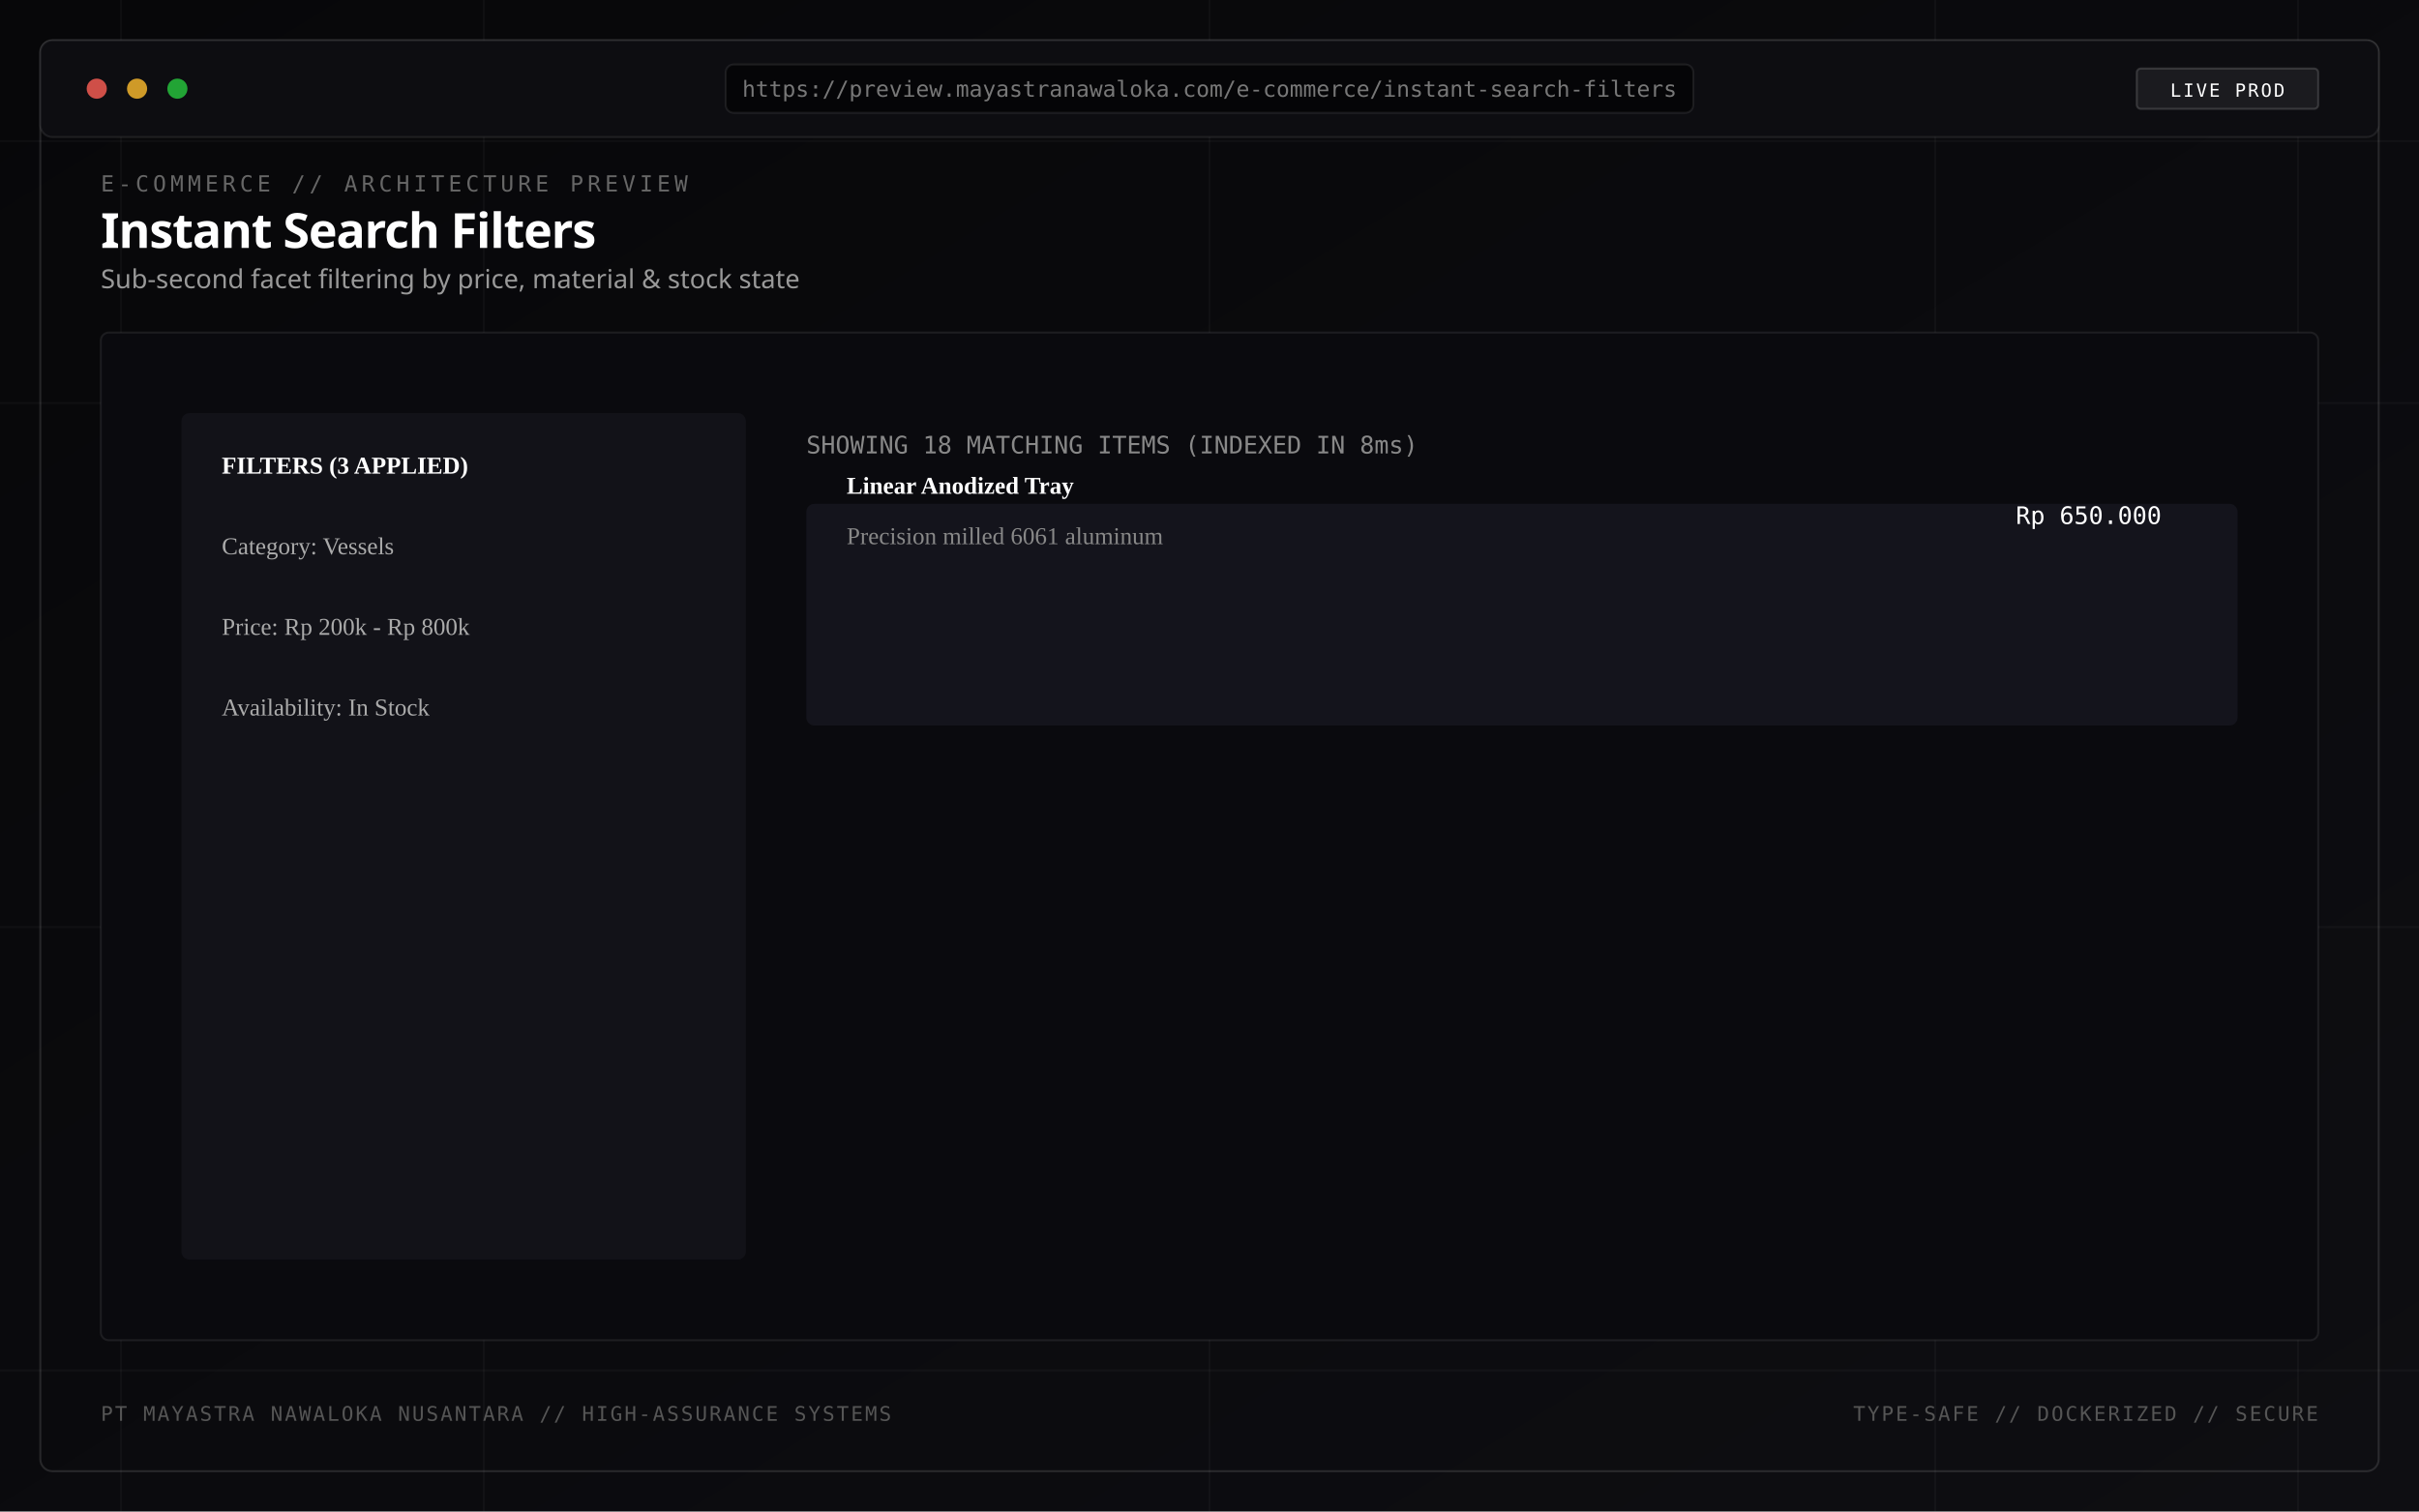
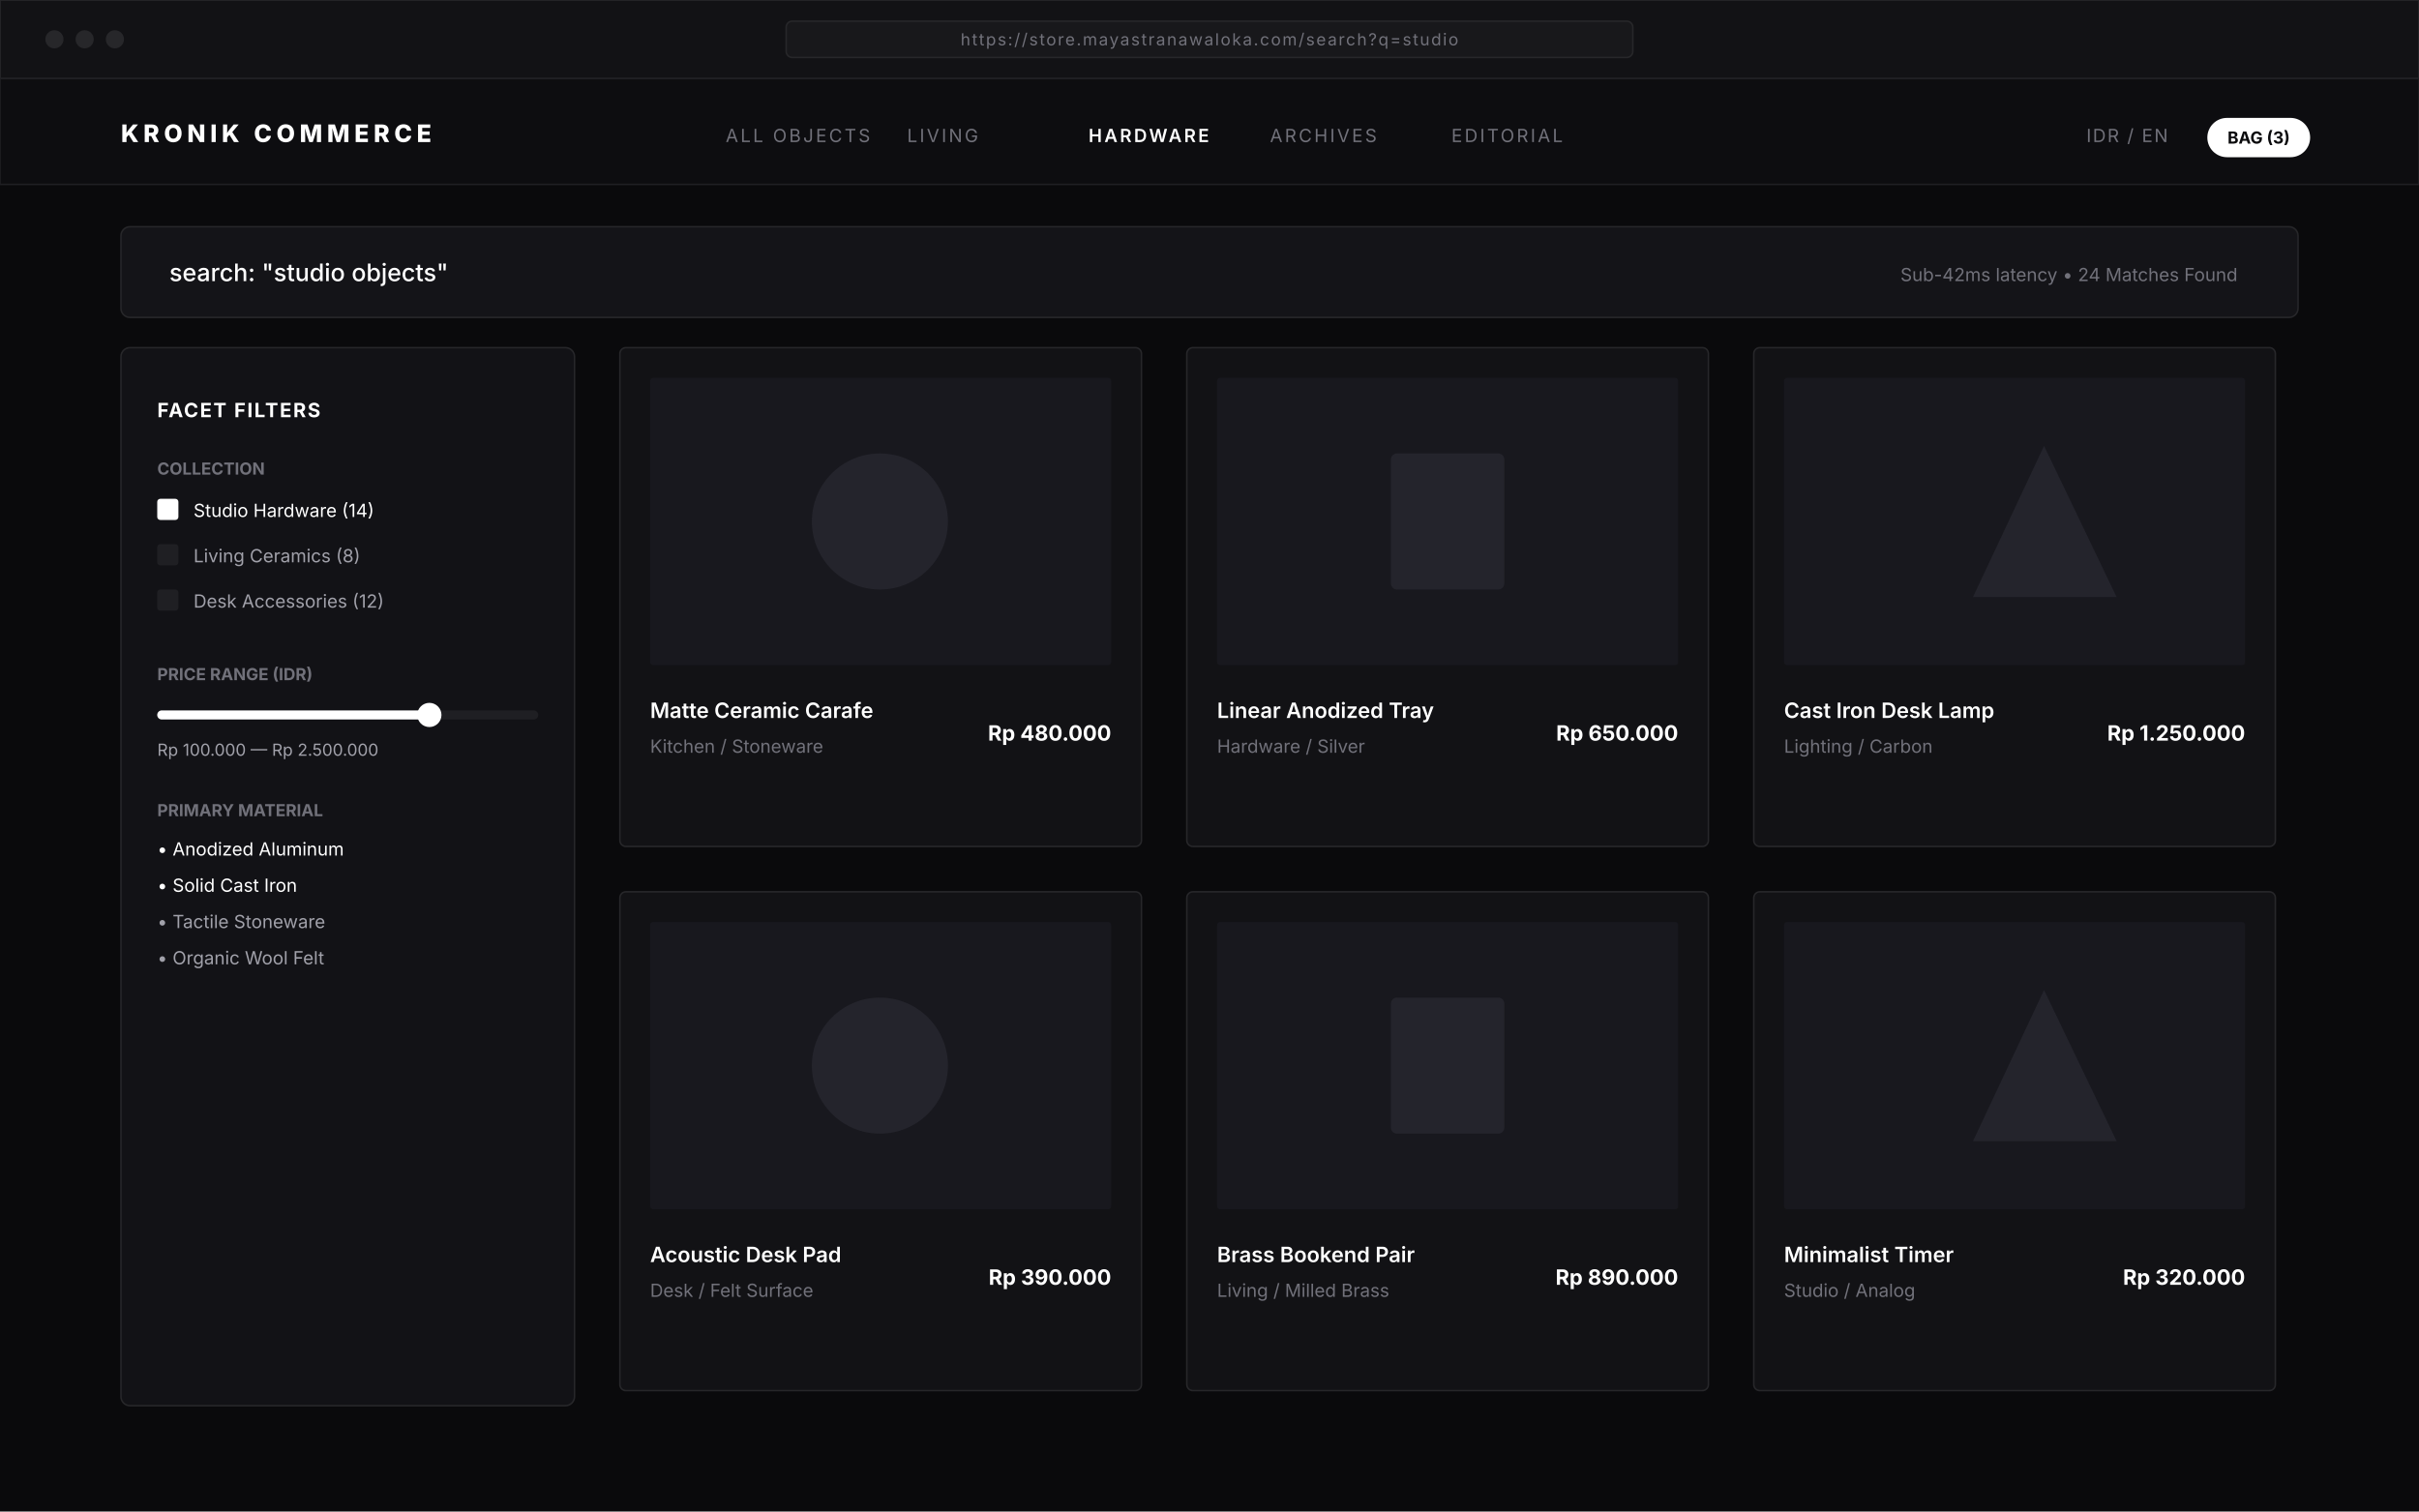
- <svg xmlns="http://www.w3.org/2000/svg" viewBox="0 0 1200 750" width="100%" height="100%">
-   <defs>
-     <linearGradient id="bgGrad" x1="0%" y1="0%" x2="100%" y2="100%">
-       <stop offset="0%" stop-color="#070709" />
-       <stop offset="100%" stop-color="#0e0e12" />
-     </linearGradient>
-     <linearGradient id="accentLine" x1="0%" y1="0%" x2="100%" y2="0%">
-       <stop offset="0%" stop-color="#ffffff" stop-opacity="0.8" />
-       <stop offset="50%" stop-color="#ffffff" stop-opacity="0.3" />
-       <stop offset="100%" stop-color="#ffffff" stop-opacity="0.05" />
-     </linearGradient>
-   </defs>
-   <rect width="1200" height="750" fill="url(#bgGrad)" />
-   <g stroke="rgba(255,255,255,0.03)" stroke-width="1">
-     <line x1="60" y1="0" x2="60" y2="750" />
-     <line x1="240" y1="0" x2="240" y2="750" />
-     <line x1="600" y1="0" x2="600" y2="750" />
-     <line x1="960" y1="0" x2="960" y2="750" />
-     <line x1="1140" y1="0" x2="1140" y2="750" />
-     <line x1="0" y1="70" x2="1200" y2="70" />
-     <line x1="0" y1="200" x2="1200" y2="200" />
-     <line x1="0" y1="460" x2="1200" y2="460" />
-     <line x1="0" y1="680" x2="1200" y2="680" />
+ <svg xmlns="http://www.w3.org/2000/svg" viewBox="0 0 1600 1000" width="1600" height="1000" fill="none">
+   <rect width="1600" height="1000" fill="#0a0a0c" />
+   <rect width="1600" height="52" fill="#121215" stroke="#27272a" stroke-width="1" />
+   <circle cx="36" cy="26" r="6" fill="#27272a" />
+   <circle cx="56" cy="26" r="6" fill="#27272a" />
+   <circle cx="76" cy="26" r="6" fill="#27272a" />
+   <rect x="520" y="14" width="560" height="24" rx="4" fill="#18181b" stroke="#27272a" stroke-width="1" />
+   <text x="800" y="30" fill="#71717a" font-family="-apple-system, BlinkMacSystemFont, sans-serif" font-size="11" text-anchor="middle" letter-spacing="1">https://store.mayastranawaloka.com/search?q=studio</text>
+   <rect y="52" width="1600" height="70" fill="#0d0d10" stroke="#1f1f23" stroke-width="1" />
+   <text x="80" y="94" fill="#ffffff" font-family="-apple-system, BlinkMacSystemFont, sans-serif" font-size="16" font-weight="800" letter-spacing="3">KRONIK COMMERCE</text>
+   <g transform="translate(480, 94)">
+     <text x="0" y="0" fill="#71717a" font-family="-apple-system, BlinkMacSystemFont, sans-serif" font-size="12" letter-spacing="1.5">ALL OBJECTS</text>
+     <text x="120" y="0" fill="#71717a" font-family="-apple-system, BlinkMacSystemFont, sans-serif" font-size="12" letter-spacing="1.5">LIVING</text>
+     <text x="240" y="0" fill="#ffffff" font-family="-apple-system, BlinkMacSystemFont, sans-serif" font-size="12" font-weight="600" letter-spacing="1.5">HARDWARE</text>
+     <text x="360" y="0" fill="#71717a" font-family="-apple-system, BlinkMacSystemFont, sans-serif" font-size="12" letter-spacing="1.5">ARCHIVES</text>
+     <text x="480" y="0" fill="#71717a" font-family="-apple-system, BlinkMacSystemFont, sans-serif" font-size="12" letter-spacing="1.5">EDITORIAL</text>
  </g>
-   <rect x="20" y="20" width="1160" height="710" rx="6" fill="none" stroke="rgba(255,255,255,0.12)" stroke-width="1" />
-   <rect x="20" y="20" width="1160" height="48" rx="6" fill="#0d0d11" stroke="rgba(255,255,255,0.08)" stroke-width="1" />
-   <circle cx="48" cy="44" r="5" fill="#ff5f56" opacity="0.8" />
-   <circle cx="68" cy="44" r="5" fill="#ffbd2e" opacity="0.8" />
-   <circle cx="88" cy="44" r="5" fill="#27c93f" opacity="0.8" />
-   <rect x="360" y="32" width="480" height="24" rx="4" fill="#050507" stroke="rgba(255,255,255,0.08)" stroke-width="1" />
-   <text x="600" y="48" fill="#777777" font-family="monospace" font-size="11" text-anchor="middle">https://preview.mayastranawaloka.com/e-commerce/instant-search-filters</text>
-   <rect x="1060" y="34" width="90" height="20" rx="2" fill="rgba(255,255,255,0.06)" stroke="rgba(255,255,255,0.15)" stroke-width="1" />
-   <text x="1105" y="48" fill="#ffffff" font-family="monospace" font-size="9" text-anchor="middle" letter-spacing="1">LIVE PROD</text>
-   <g transform="translate(50, 95)">
-     <text x="0" y="0" fill="#666666" font-family="monospace" font-size="11" letter-spacing="2">E-COMMERCE // ARCHITECTURE PREVIEW</text>
-     <text x="0" y="28" fill="#ffffff" font-family="'Space Grotesk', sans-serif" font-weight="700" font-size="24" letter-spacing="-0.5">Instant Search Filters</text>
-     <text x="0" y="48" fill="#999999" font-family="'Space Grotesk', sans-serif" font-size="13">Sub-second facet filtering by price, material &amp; stock state</text>
+   <g transform="translate(1380, 94)">
+     <text x="0" y="0" fill="#71717a" font-family="-apple-system, BlinkMacSystemFont, sans-serif" font-size="12" letter-spacing="1">IDR / EN</text>
+     <rect x="80" y="-16" width="68" height="26" rx="13" fill="#ffffff" />
+     <text x="114" y="1" fill="#0a0a0c" font-family="-apple-system, BlinkMacSystemFont, sans-serif" font-size="11" font-weight="700" text-anchor="middle">BAG (3)</text>
  </g>
-   <g transform="translate(50, 165)">
-     <rect width="1100" height="500" rx="4" fill="#0a0a0e" stroke="rgba(255,255,255,0.08)" />
-     <g transform="translate(40, 40)">
-       <rect width="280" height="420" rx="4" fill="#121218" />
-       <text x="20" y="30" fill="#fff" font-weight="600">FILTERS (3 APPLIED)</text>
-       <text x="20" y="70" fill="#aaa" font-size="12">Category: Vessels</text>
-       <text x="20" y="110" fill="#aaa" font-size="12">Price: Rp 200k - Rp 800k</text>
-       <text x="20" y="150" fill="#aaa" font-size="12">Availability: In Stock</text>
+   <g transform="translate(80, 150)">
+     <rect x="0" y="0" width="1440" height="60" rx="6" fill="#141418" stroke="#27272a" stroke-width="1" />
+     <text x="32" y="36" fill="#ffffff" font-family="-apple-system, BlinkMacSystemFont, sans-serif" font-size="16" font-weight="500">search: "studio objects"</text>
+     <text x="1400" y="36" fill="#71717a" font-family="-apple-system, BlinkMacSystemFont, sans-serif" font-size="12" text-anchor="end">Sub-42ms latency • 24 Matches Found</text>
+     <g transform="translate(0, 80)">
+       <rect x="0" y="0" width="300" height="700" rx="6" fill="#121216" stroke="#27272a" stroke-width="1" />
+       <g transform="translate(24, 30)">
+         <text x="0" y="16" fill="#ffffff" font-family="-apple-system, BlinkMacSystemFont, sans-serif" font-size="13" font-weight="700" letter-spacing="1">FACET FILTERS</text>
+         <text x="0" y="54" fill="#71717a" font-family="-apple-system, BlinkMacSystemFont, sans-serif" font-size="11" font-weight="700">COLLECTION</text>
+         <rect x="0" y="70" width="14" height="14" rx="2" fill="#ffffff" />
+         <text x="24" y="82" fill="#ffffff" font-family="-apple-system, BlinkMacSystemFont, sans-serif" font-size="12">Studio Hardware (14)</text>
+         <rect x="0" y="100" width="14" height="14" rx="2" fill="#1f1f23" />
+         <text x="24" y="112" fill="#a1a1aa" font-family="-apple-system, BlinkMacSystemFont, sans-serif" font-size="12">Living Ceramics (8)</text>
+         <rect x="0" y="130" width="14" height="14" rx="2" fill="#1f1f23" />
+         <text x="24" y="142" fill="#a1a1aa" font-family="-apple-system, BlinkMacSystemFont, sans-serif" font-size="12">Desk Accessories (12)</text>
+         <text x="0" y="190" fill="#71717a" font-family="-apple-system, BlinkMacSystemFont, sans-serif" font-size="11" font-weight="700">PRICE RANGE (IDR)</text>
+         <rect x="0" y="210" width="252" height="6" rx="3" fill="#1f1f23" />
+         <rect x="0" y="210" width="180" height="6" rx="3" fill="#ffffff" />
+         <circle cx="180" cy="213" r="8" fill="#ffffff" />
+         <text x="0" y="240" fill="#a1a1aa" font-family="-apple-system, BlinkMacSystemFont, sans-serif" font-size="11">Rp 100.000 — Rp 2.500.000</text>
+         <text x="0" y="280" fill="#71717a" font-family="-apple-system, BlinkMacSystemFont, sans-serif" font-size="11" font-weight="700">PRIMARY MATERIAL</text>
+         <text x="0" y="306" fill="#ffffff" font-family="-apple-system, BlinkMacSystemFont, sans-serif" font-size="12">• Anodized Aluminum</text>
+         <text x="0" y="330" fill="#ffffff" font-family="-apple-system, BlinkMacSystemFont, sans-serif" font-size="12">• Solid Cast Iron</text>
+         <text x="0" y="354" fill="#a1a1aa" font-family="-apple-system, BlinkMacSystemFont, sans-serif" font-size="12">• Tactile Stoneware</text>
+         <text x="0" y="378" fill="#a1a1aa" font-family="-apple-system, BlinkMacSystemFont, sans-serif" font-size="12">• Organic Wool Felt</text>
+       </g>
    </g>
-     <g transform="translate(350, 40)">
-       <text x="0" y="20" fill="#888" font-family="monospace" font-size="12">SHOWING 18 MATCHING ITEMS (INDEXED IN 8ms)</text>
-       <rect x="0" y="45" width="710" height="110" rx="4" fill="#14141c" />
-       <text x="20" y="40" fill="#fff" font-weight="600">Linear Anodized Tray</text>
-       <text x="20" y="65" fill="#888" font-size="12">Precision milled 6061 aluminum</text>
-       <text x="600" y="55" fill="#fff" font-family="monospace">Rp 650.000</text>
+     <g transform="translate(330, 80)">
+       <rect x="0" y="0" width="345" height="330" rx="4" fill="#121215" stroke="#27272a" stroke-width="1" />
+       <rect x="20" y="20" width="305" height="190" rx="2" fill="#18181e" />
+       <circle cx="172" cy="115" r="45" fill="#24242c" />
+       <text x="20" y="245" fill="#ffffff" font-family="-apple-system, BlinkMacSystemFont, sans-serif" font-size="14" font-weight="600">Matte Ceramic Carafe</text>
+       <text x="20" y="268" fill="#71717a" font-family="-apple-system, BlinkMacSystemFont, sans-serif" font-size="12">Kitchen / Stoneware</text>
+       <text x="325" y="260" fill="#ffffff" font-family="-apple-system, BlinkMacSystemFont, sans-serif" font-size="14" font-weight="700" text-anchor="end">Rp 480.000</text>
+       <rect x="375" y="0" width="345" height="330" rx="4" fill="#121215" stroke="#27272a" stroke-width="1" />
+       <rect x="395" y="20" width="305" height="190" rx="2" fill="#18181e" />
+       <rect x="510" y="70" width="75" height="90" rx="4" fill="#24242c" />
+       <text x="395" y="245" fill="#ffffff" font-family="-apple-system, BlinkMacSystemFont, sans-serif" font-size="14" font-weight="600">Linear Anodized Tray</text>
+       <text x="395" y="268" fill="#71717a" font-family="-apple-system, BlinkMacSystemFont, sans-serif" font-size="12">Hardware / Silver</text>
+       <text x="700" y="260" fill="#ffffff" font-family="-apple-system, BlinkMacSystemFont, sans-serif" font-size="14" font-weight="700" text-anchor="end">Rp 650.000</text>
+       <rect x="750" y="0" width="345" height="330" rx="4" fill="#121215" stroke="#27272a" stroke-width="1" />
+       <rect x="770" y="20" width="305" height="190" rx="2" fill="#18181e" />
+       <polygon points="942,65 895,165 990,165" fill="#24242c" />
+       <text x="770" y="245" fill="#ffffff" font-family="-apple-system, BlinkMacSystemFont, sans-serif" font-size="14" font-weight="600">Cast Iron Desk Lamp</text>
+       <text x="770" y="268" fill="#71717a" font-family="-apple-system, BlinkMacSystemFont, sans-serif" font-size="12">Lighting / Carbon</text>
+       <text x="1075" y="260" fill="#ffffff" font-family="-apple-system, BlinkMacSystemFont, sans-serif" font-size="14" font-weight="700" text-anchor="end">Rp 1.250.000</text>
+       <g transform="translate(0, 360)">
+         <rect x="0" y="0" width="345" height="330" rx="4" fill="#121215" stroke="#27272a" stroke-width="1" />
+         <rect x="20" y="20" width="305" height="190" rx="2" fill="#18181e" />
+         <circle cx="172" cy="115" r="45" fill="#24242c" />
+         <text x="20" y="245" fill="#ffffff" font-family="-apple-system, BlinkMacSystemFont, sans-serif" font-size="14" font-weight="600">Acoustic Desk Pad</text>
+         <text x="20" y="268" fill="#71717a" font-family="-apple-system, BlinkMacSystemFont, sans-serif" font-size="12">Desk / Felt Surface</text>
+         <text x="325" y="260" fill="#ffffff" font-family="-apple-system, BlinkMacSystemFont, sans-serif" font-size="14" font-weight="700" text-anchor="end">Rp 390.000</text>
+         <rect x="375" y="0" width="345" height="330" rx="4" fill="#121215" stroke="#27272a" stroke-width="1" />
+         <rect x="395" y="20" width="305" height="190" rx="2" fill="#18181e" />
+         <rect x="510" y="70" width="75" height="90" rx="4" fill="#24242c" />
+         <text x="395" y="245" fill="#ffffff" font-family="-apple-system, BlinkMacSystemFont, sans-serif" font-size="14" font-weight="600">Brass Bookend Pair</text>
+         <text x="395" y="268" fill="#71717a" font-family="-apple-system, BlinkMacSystemFont, sans-serif" font-size="12">Living / Milled Brass</text>
+         <text x="700" y="260" fill="#ffffff" font-family="-apple-system, BlinkMacSystemFont, sans-serif" font-size="14" font-weight="700" text-anchor="end">Rp 890.000</text>
+         <rect x="750" y="0" width="345" height="330" rx="4" fill="#121215" stroke="#27272a" stroke-width="1" />
+         <rect x="770" y="20" width="305" height="190" rx="2" fill="#18181e" />
+         <polygon points="942,65 895,165 990,165" fill="#24242c" />
+         <text x="770" y="245" fill="#ffffff" font-family="-apple-system, BlinkMacSystemFont, sans-serif" font-size="14" font-weight="600">Minimalist Timer</text>
+         <text x="770" y="268" fill="#71717a" font-family="-apple-system, BlinkMacSystemFont, sans-serif" font-size="12">Studio / Analog</text>
+         <text x="1075" y="260" fill="#ffffff" font-family="-apple-system, BlinkMacSystemFont, sans-serif" font-size="14" font-weight="700" text-anchor="end">Rp 320.000</text>
+       </g>
    </g>
  </g>
-   <g transform="translate(50, 705)">
-     <text x="0" y="0" fill="#555555" font-family="monospace" font-size="10" letter-spacing="1">PT MAYASTRA NAWALOKA NUSANTARA // HIGH-ASSURANCE SYSTEMS</text>
-     <text x="1100" y="0" fill="#555555" font-family="monospace" font-size="10" text-anchor="end" letter-spacing="1">TYPE-SAFE // DOCKERIZED // SECURE</text>
-   </g>
</svg>
